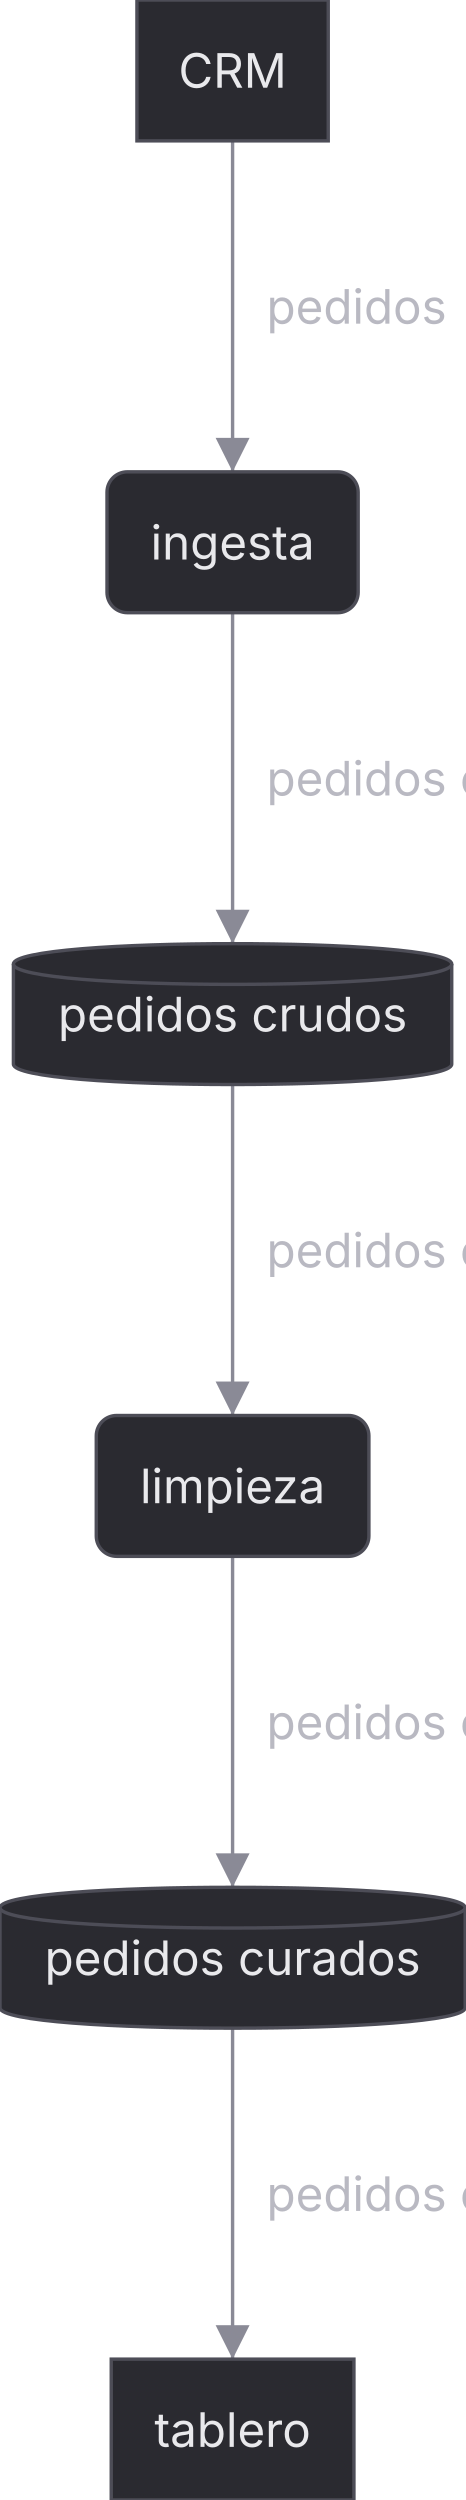
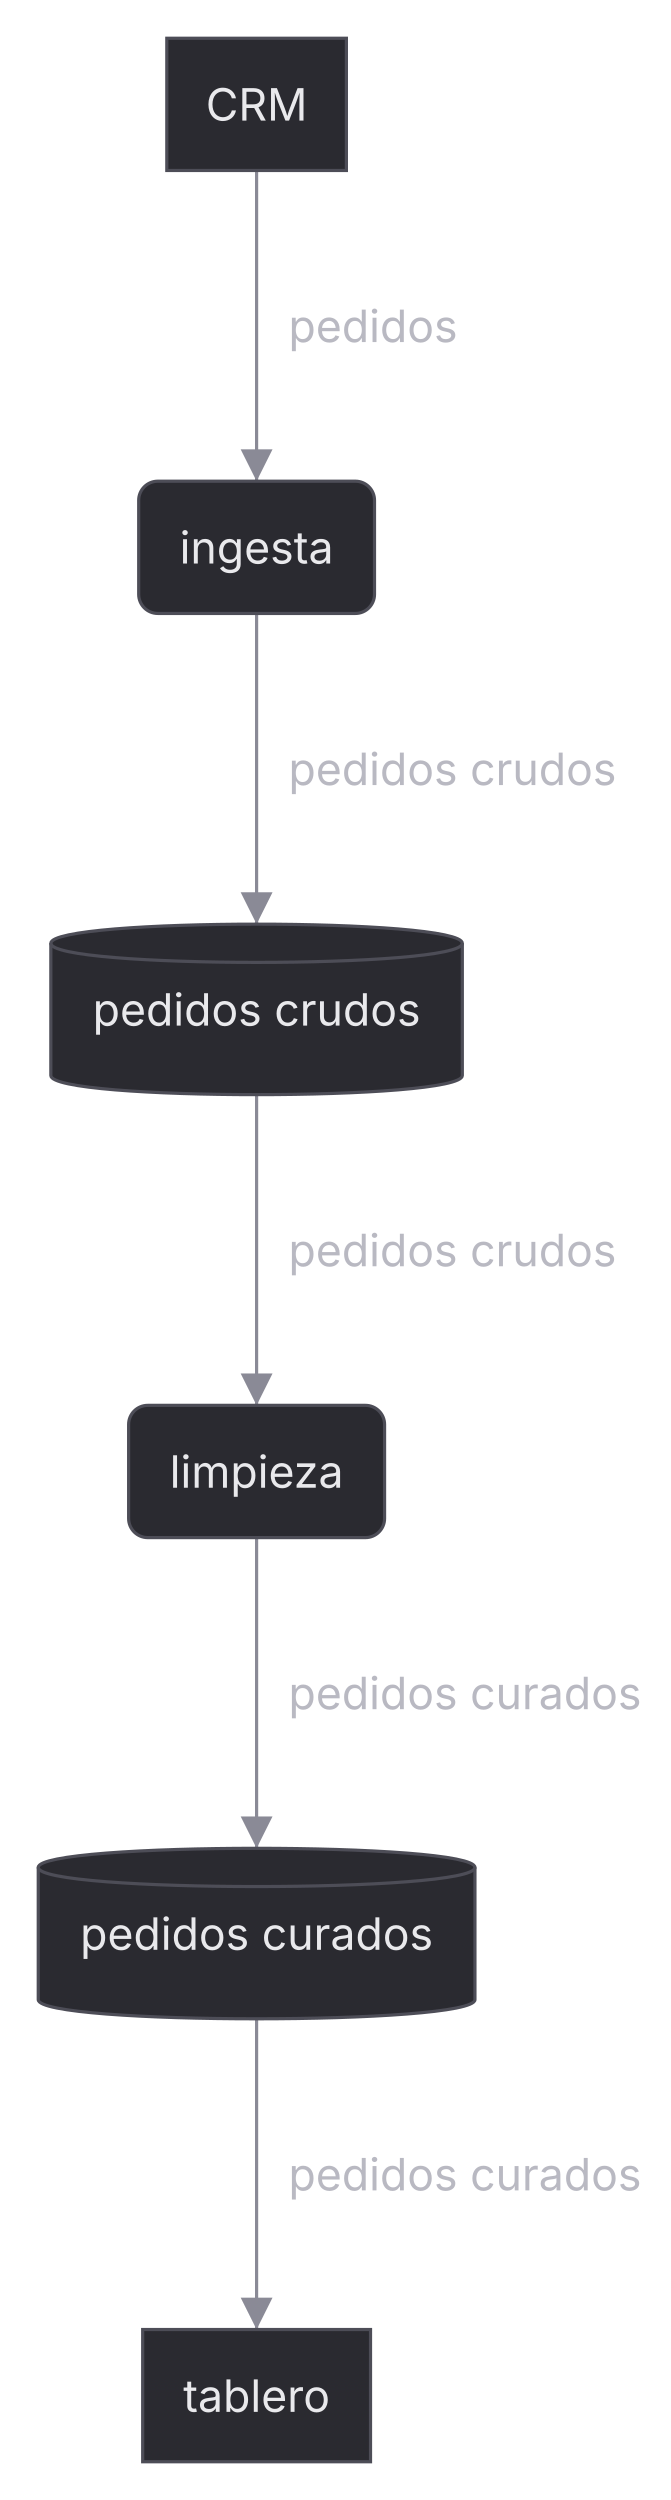
- <svg xmlns="http://www.w3.org/2000/svg" class="graphium" viewBox="0.00 0.00 137.04 736.50" width="137.04" height="736.50">
+ <svg xmlns="http://www.w3.org/2000/svg" class="graphium" viewBox="-12.00 -12.00 210.40 784.50" width="210.40" height="784.50">
  <style>
.bg{fill:rgba(27, 27, 27, 1.00)}
.node-fill{fill:rgba(42, 42, 48, 1.00)}
.node-stroke{stroke:rgba(77, 77, 87, 1.00);stroke-width:1.00}
.node-text{fill:rgba(233, 233, 236, 1.00)}
.edge-stroke{stroke:rgba(138, 138, 150, 1.00);stroke-width:1.00;fill:none}
.edge-text{fill:rgba(185, 185, 194, 1.00)}
.accent{fill:rgba(110, 168, 254, 1.00);stroke:rgba(110, 168, 254, 1.00)}
.emphasis-highlight{stroke:rgba(110, 168, 254, 1.00)}
.emphasis-highlight-text{fill:rgba(110, 168, 254, 1.00)}
.emphasis-muted{opacity:0.55}
.group-box{fill:rgba(42, 42, 48, 1.00);fill-opacity:0.12;stroke:rgba(77, 77, 87, 1.00);stroke-width:1.00;stroke-dasharray:8.00 5.00}
.group-label{fill:rgba(185, 185, 194, 1.00)}
.lane-band{fill:rgba(42, 42, 48, 1.00);fill-opacity:0.35;stroke:rgba(77, 77, 87, 1.00);stroke-width:1.00}
.lane-label{fill:rgba(185, 185, 194, 1.00)}
.lifeline{stroke:rgba(77, 77, 87, 1.00);stroke-width:1.00;stroke-dasharray:4.00 4.00;fill:none}
+ .activation{fill:rgba(42, 42, 48, 1.00);stroke:rgba(77, 77, 87, 1.00);stroke-width:1.00}
.stroke-dashed{stroke-dasharray:6.00 4.00}
.text{font-family:Inter, sans-serif}
.cardinality{fill:none;stroke:rgba(138, 138, 150, 1.00);stroke-width:1.00}
.arrow-normal{fill:rgba(138, 138, 150, 1.00)}
.arrow-highlight{fill:rgba(110, 168, 254, 1.00)}
.arrow-muted{fill:rgba(138, 138, 150, 1.00);opacity:0.55}
+ .row-badge{fill:rgba(185, 185, 194, 1.00)}
+ .row-note{fill:rgba(185, 185, 194, 1.00)}
+ .row-key{font-weight:600}
+ .row-nullable{opacity:0.75}
+ .shape-dot{fill:rgba(233, 233, 236, 1.00);stroke:none}
+ .shape-ring_dot{fill:none}
+ .ring-dot-core{fill:rgba(233, 233, 236, 1.00);stroke:none}
+ .node-stereotype{fill:rgba(185, 185, 194, 1.00)}
+ .axis-line{stroke:rgba(138, 138, 150, 1.00);stroke-width:1.00;fill:none}
+ .axis-value{fill:rgba(185, 185, 194, 1.00)}
</style>
  <defs>
    <marker id="arrow-normal" viewBox="0.00 0.00 10.00 10.00" refX="10.00" refY="5.00" markerWidth="10.00" markerHeight="10.00" markerUnits="userSpaceOnUse" orient="auto">
      <path class="arrow-normal" d="M 0.00 0.00 L 10.00 5.00 L 0.00 10.00 Z" />
    </marker>
  </defs>
  <g class="layer-groups">
</g>
  <g class="layer-edges">
    <polyline id="m-crm-ingesta" class="edge-stroke" points="68.52,41.50 68.52,90.25 68.52,139.00" marker-end="url(#arrow-normal)" />
    <text class="edge-text text" x="105.05" y="90.25" font-size="14.00" text-anchor="middle" dominant-baseline="central">pedidos</text>
-     <polyline id="m-crudo-limpieza" class="edge-stroke" points="68.52,319.50 68.52,368.25 68.52,417.00" marker-end="url(#arrow-normal)" />
-     <text class="edge-text text" x="129.97" y="368.25" font-size="14.00" text-anchor="middle" dominant-baseline="central">pedidos crudos</text>
-     <polyline id="m-curado-bi" class="edge-stroke" points="68.52,597.50 68.52,646.25 68.52,695.00" marker-end="url(#arrow-normal)" />
-     <text class="edge-text text" x="133.90" y="646.25" font-size="14.00" text-anchor="middle" dominant-baseline="central">pedidos curados</text>
+     <polyline id="m-crudo-limpieza" class="edge-stroke" points="68.52,331.50 68.52,380.25 68.52,429.00" marker-end="url(#arrow-normal)" />
+     <text class="edge-text text" x="129.97" y="380.25" font-size="14.00" text-anchor="middle" dominant-baseline="central">pedidos crudos</text>
+     <polyline id="m-curado-bi" class="edge-stroke" points="68.52,621.50 68.52,670.25 68.52,719.00" marker-end="url(#arrow-normal)" />
+     <text class="edge-text text" x="133.90" y="670.25" font-size="14.00" text-anchor="middle" dominant-baseline="central">pedidos curados</text>
    <polyline id="m-ingesta-crudo" class="edge-stroke" points="68.52,180.50 68.52,229.25 68.52,278.00" marker-end="url(#arrow-normal)" />
    <text class="edge-text text" x="129.97" y="229.25" font-size="14.00" text-anchor="middle" dominant-baseline="central">pedidos crudos</text>
-     <polyline id="m-limpieza-curado" class="edge-stroke" points="68.52,458.50 68.52,507.25 68.52,556.00" marker-end="url(#arrow-normal)" />
-     <text class="edge-text text" x="133.90" y="507.25" font-size="14.00" text-anchor="middle" dominant-baseline="central">pedidos curados</text>
+     <polyline id="m-limpieza-curado" class="edge-stroke" points="68.52,470.50 68.52,519.25 68.52,568.00" marker-end="url(#arrow-normal)" />
+     <text class="edge-text text" x="133.90" y="519.25" font-size="14.00" text-anchor="middle" dominant-baseline="central">pedidos curados</text>
  </g>
  <g class="layer-nodes">
-     <rect id="g-bi" class="node-fill node-stroke shape-box" x="32.77" y="695.00" width="71.50" height="41.50" />
-     <text class="node-text text" x="68.52" y="715.75" font-size="14.00" text-anchor="middle" dominant-baseline="central">tablero</text>
+     <rect id="g-bi" class="node-fill node-stroke shape-box" x="32.77" y="719.00" width="71.50" height="41.50" />
+     <text class="node-text text" x="68.52" y="739.75" font-size="14.00" text-anchor="middle" dominant-baseline="central">tablero</text>
    <rect id="g-crm" class="node-fill node-stroke shape-box" x="40.34" y="0.00" width="56.36" height="41.50" />
    <text class="node-text text" x="68.52" y="20.75" font-size="14.00" text-anchor="middle" dominant-baseline="central">CRM</text>
-     <path id="g-crudo" class="node-fill node-stroke shape-cylinder" d="M 3.95 284.00 C 3.95 276.00 133.08 276.00 133.08 284.00 L 133.08 313.50 C 133.08 321.50 3.95 321.50 3.95 313.50 Z" />
+     <path id="g-crudo" class="node-fill node-stroke shape-cylinder" d="M 3.95 284.00 C 3.95 276.00 133.08 276.00 133.08 284.00 L 133.08 325.50 C 133.08 333.50 3.95 333.50 3.95 325.50 Z" />
    <path class="node-stroke shape-cylinder" fill="none" d="M 3.95 284.00 C 3.95 292.00 133.08 292.00 133.08 284.00" />
-     <text class="node-text text" x="68.52" y="298.75" font-size="14.00" text-anchor="middle" dominant-baseline="central">pedidos crudos</text>
-     <path id="g-curado" class="node-fill node-stroke shape-cylinder" d="M 0.00 562.00 C 0.00 554.00 137.04 554.00 137.04 562.00 L 137.04 591.50 C 137.04 599.50 0.00 599.50 0.00 591.50 Z" />
-     <path class="node-stroke shape-cylinder" fill="none" d="M 0.00 562.00 C 0.00 570.00 137.04 570.00 137.04 562.00" />
-     <text class="node-text text" x="68.52" y="576.75" font-size="14.00" text-anchor="middle" dominant-baseline="central">pedidos curados</text>
+     <text class="node-text text" x="68.52" y="304.75" font-size="14.00" text-anchor="middle" dominant-baseline="central">pedidos crudos</text>
+     <path id="g-curado" class="node-fill node-stroke shape-cylinder" d="M 0.00 574.00 C 0.00 566.00 137.04 566.00 137.04 574.00 L 137.04 615.50 C 137.04 623.50 0.00 623.50 0.00 615.50 Z" />
+     <path class="node-stroke shape-cylinder" fill="none" d="M 0.00 574.00 C 0.00 582.00 137.04 582.00 137.04 574.00" />
+     <text class="node-text text" x="68.52" y="594.75" font-size="14.00" text-anchor="middle" dominant-baseline="central">pedidos curados</text>
    <rect id="g-ingesta" class="node-fill node-stroke shape-rounded" x="31.52" y="139.00" width="74.00" height="41.50" rx="6.00" ry="6.00" />
    <text class="node-text text" x="68.52" y="159.75" font-size="14.00" text-anchor="middle" dominant-baseline="central">ingesta</text>
-     <rect id="g-limpieza" class="node-fill node-stroke shape-rounded" x="28.36" y="417.00" width="80.32" height="41.50" rx="6.00" ry="6.00" />
-     <text class="node-text text" x="68.52" y="437.75" font-size="14.00" text-anchor="middle" dominant-baseline="central">limpieza</text>
+     <rect id="g-limpieza" class="node-fill node-stroke shape-rounded" x="28.36" y="429.00" width="80.32" height="41.50" rx="6.00" ry="6.00" />
+     <text class="node-text text" x="68.52" y="449.75" font-size="14.00" text-anchor="middle" dominant-baseline="central">limpieza</text>
  </g>
</svg>
